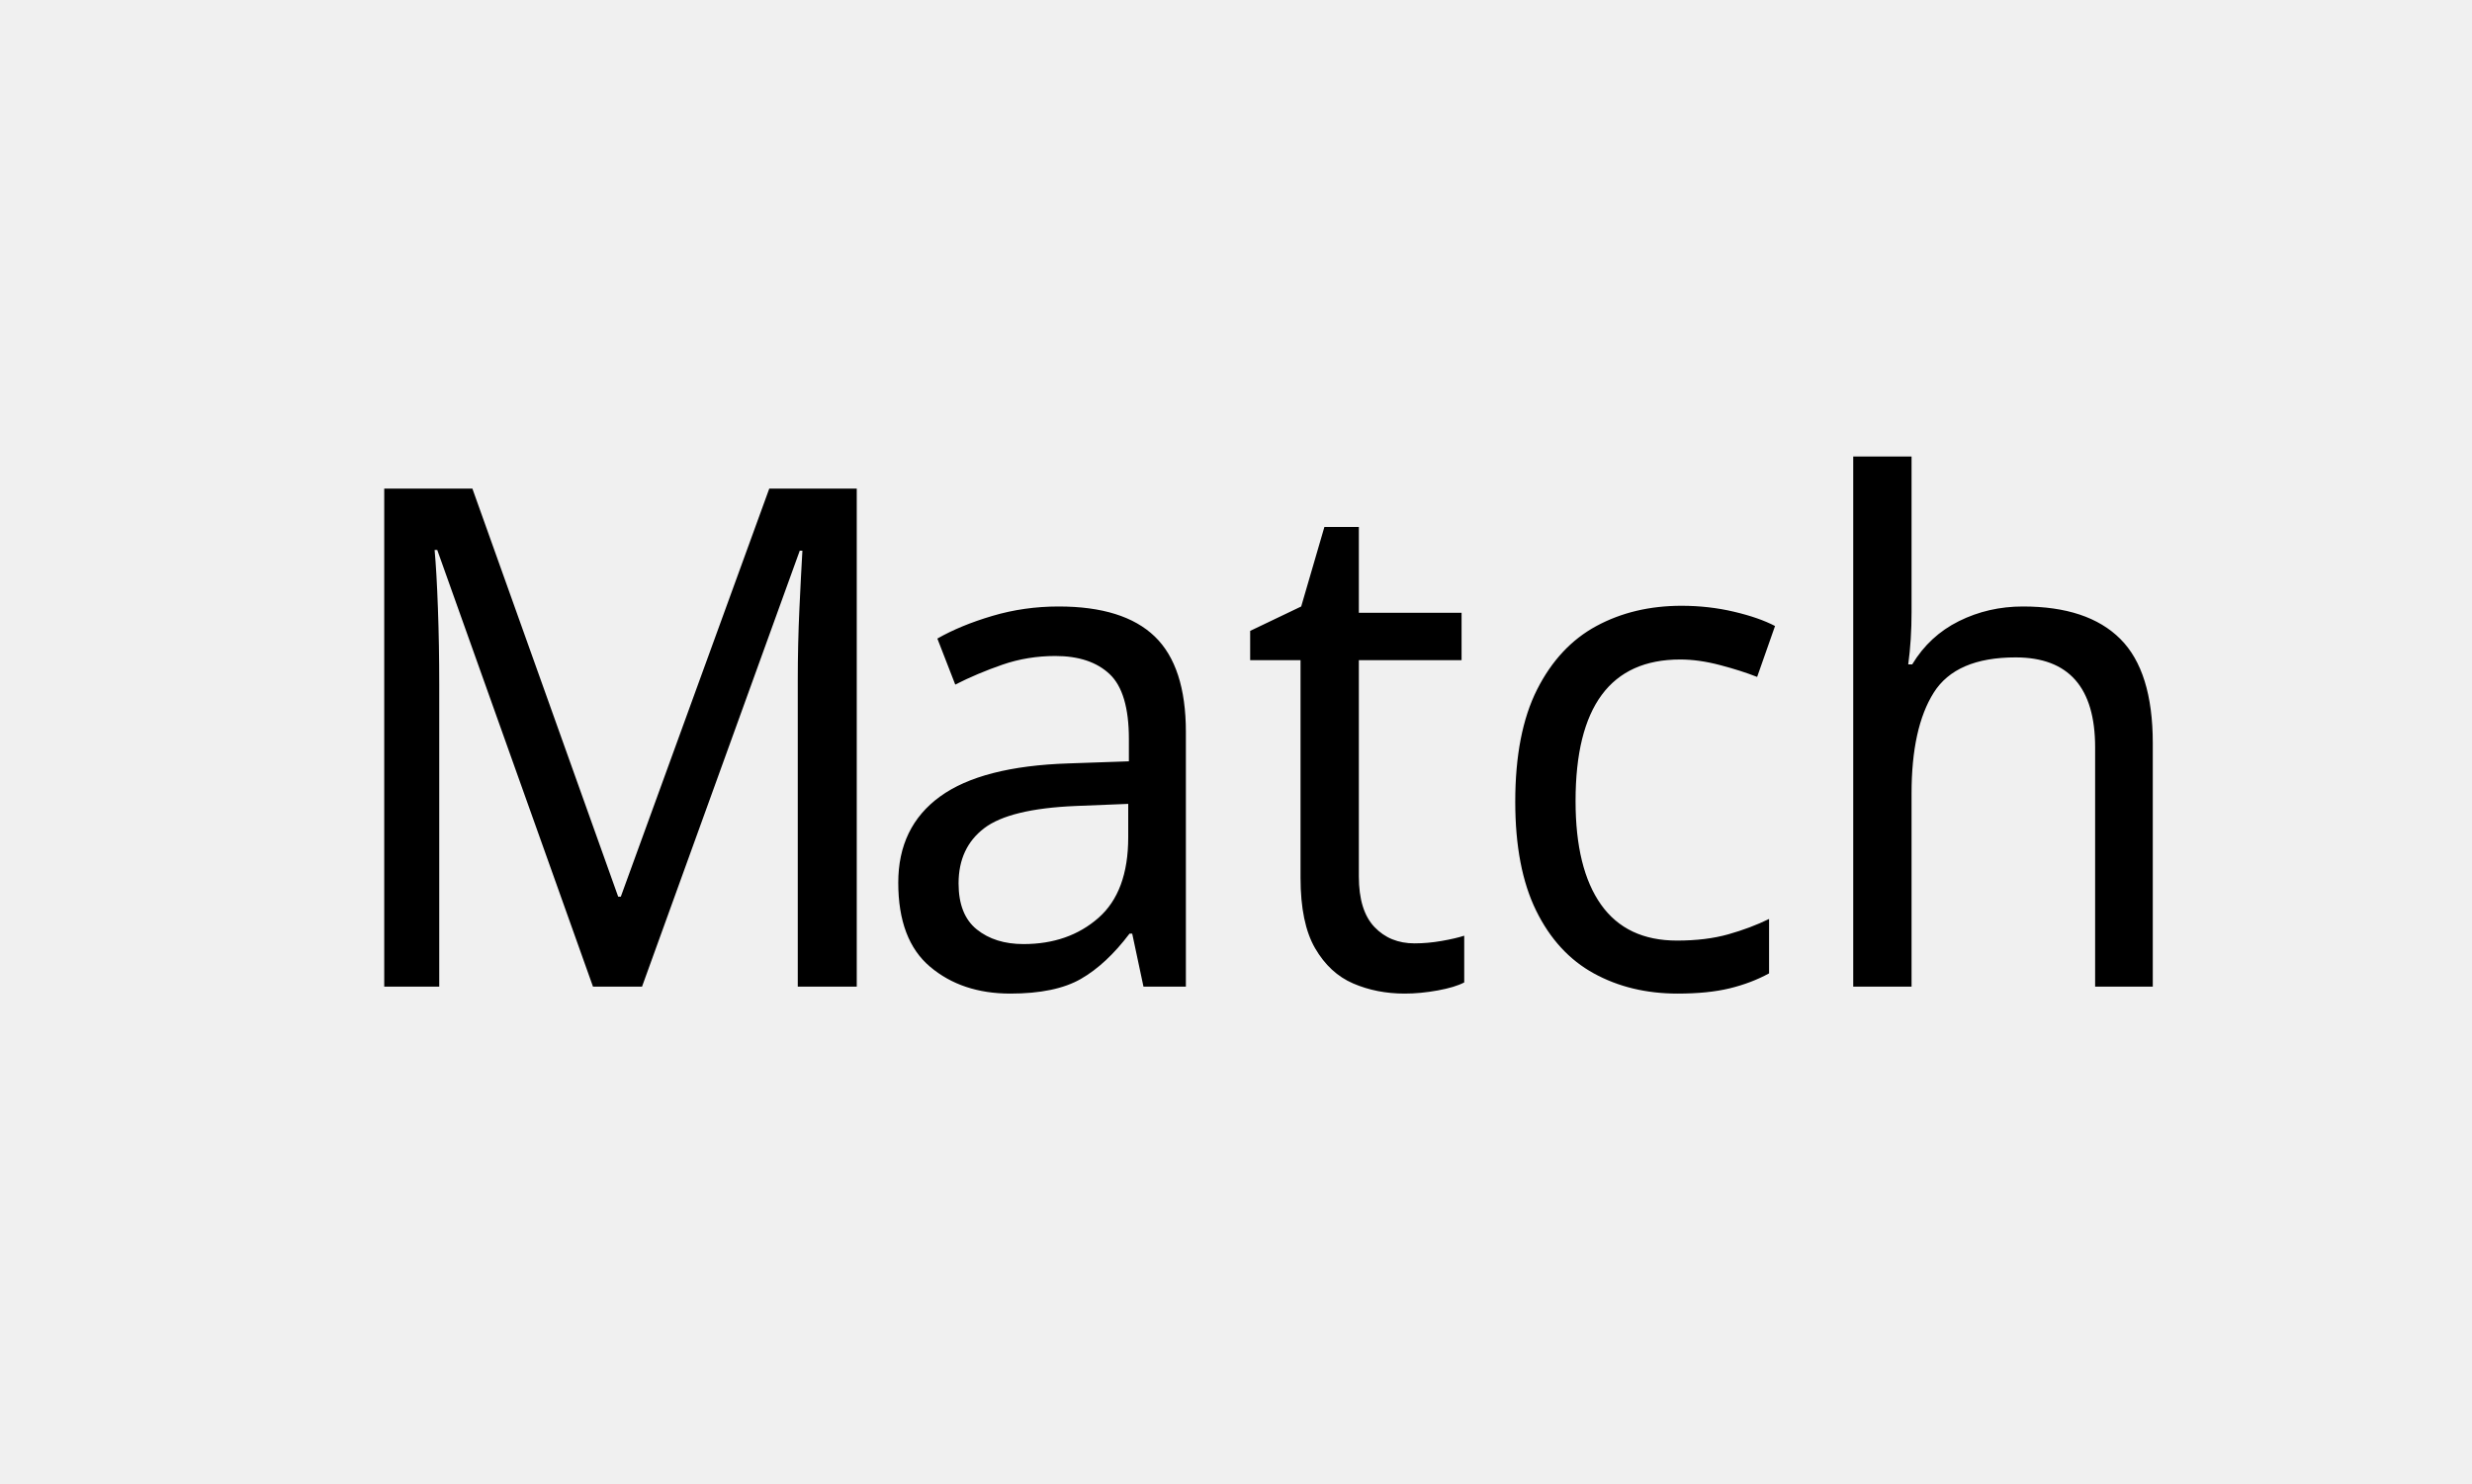
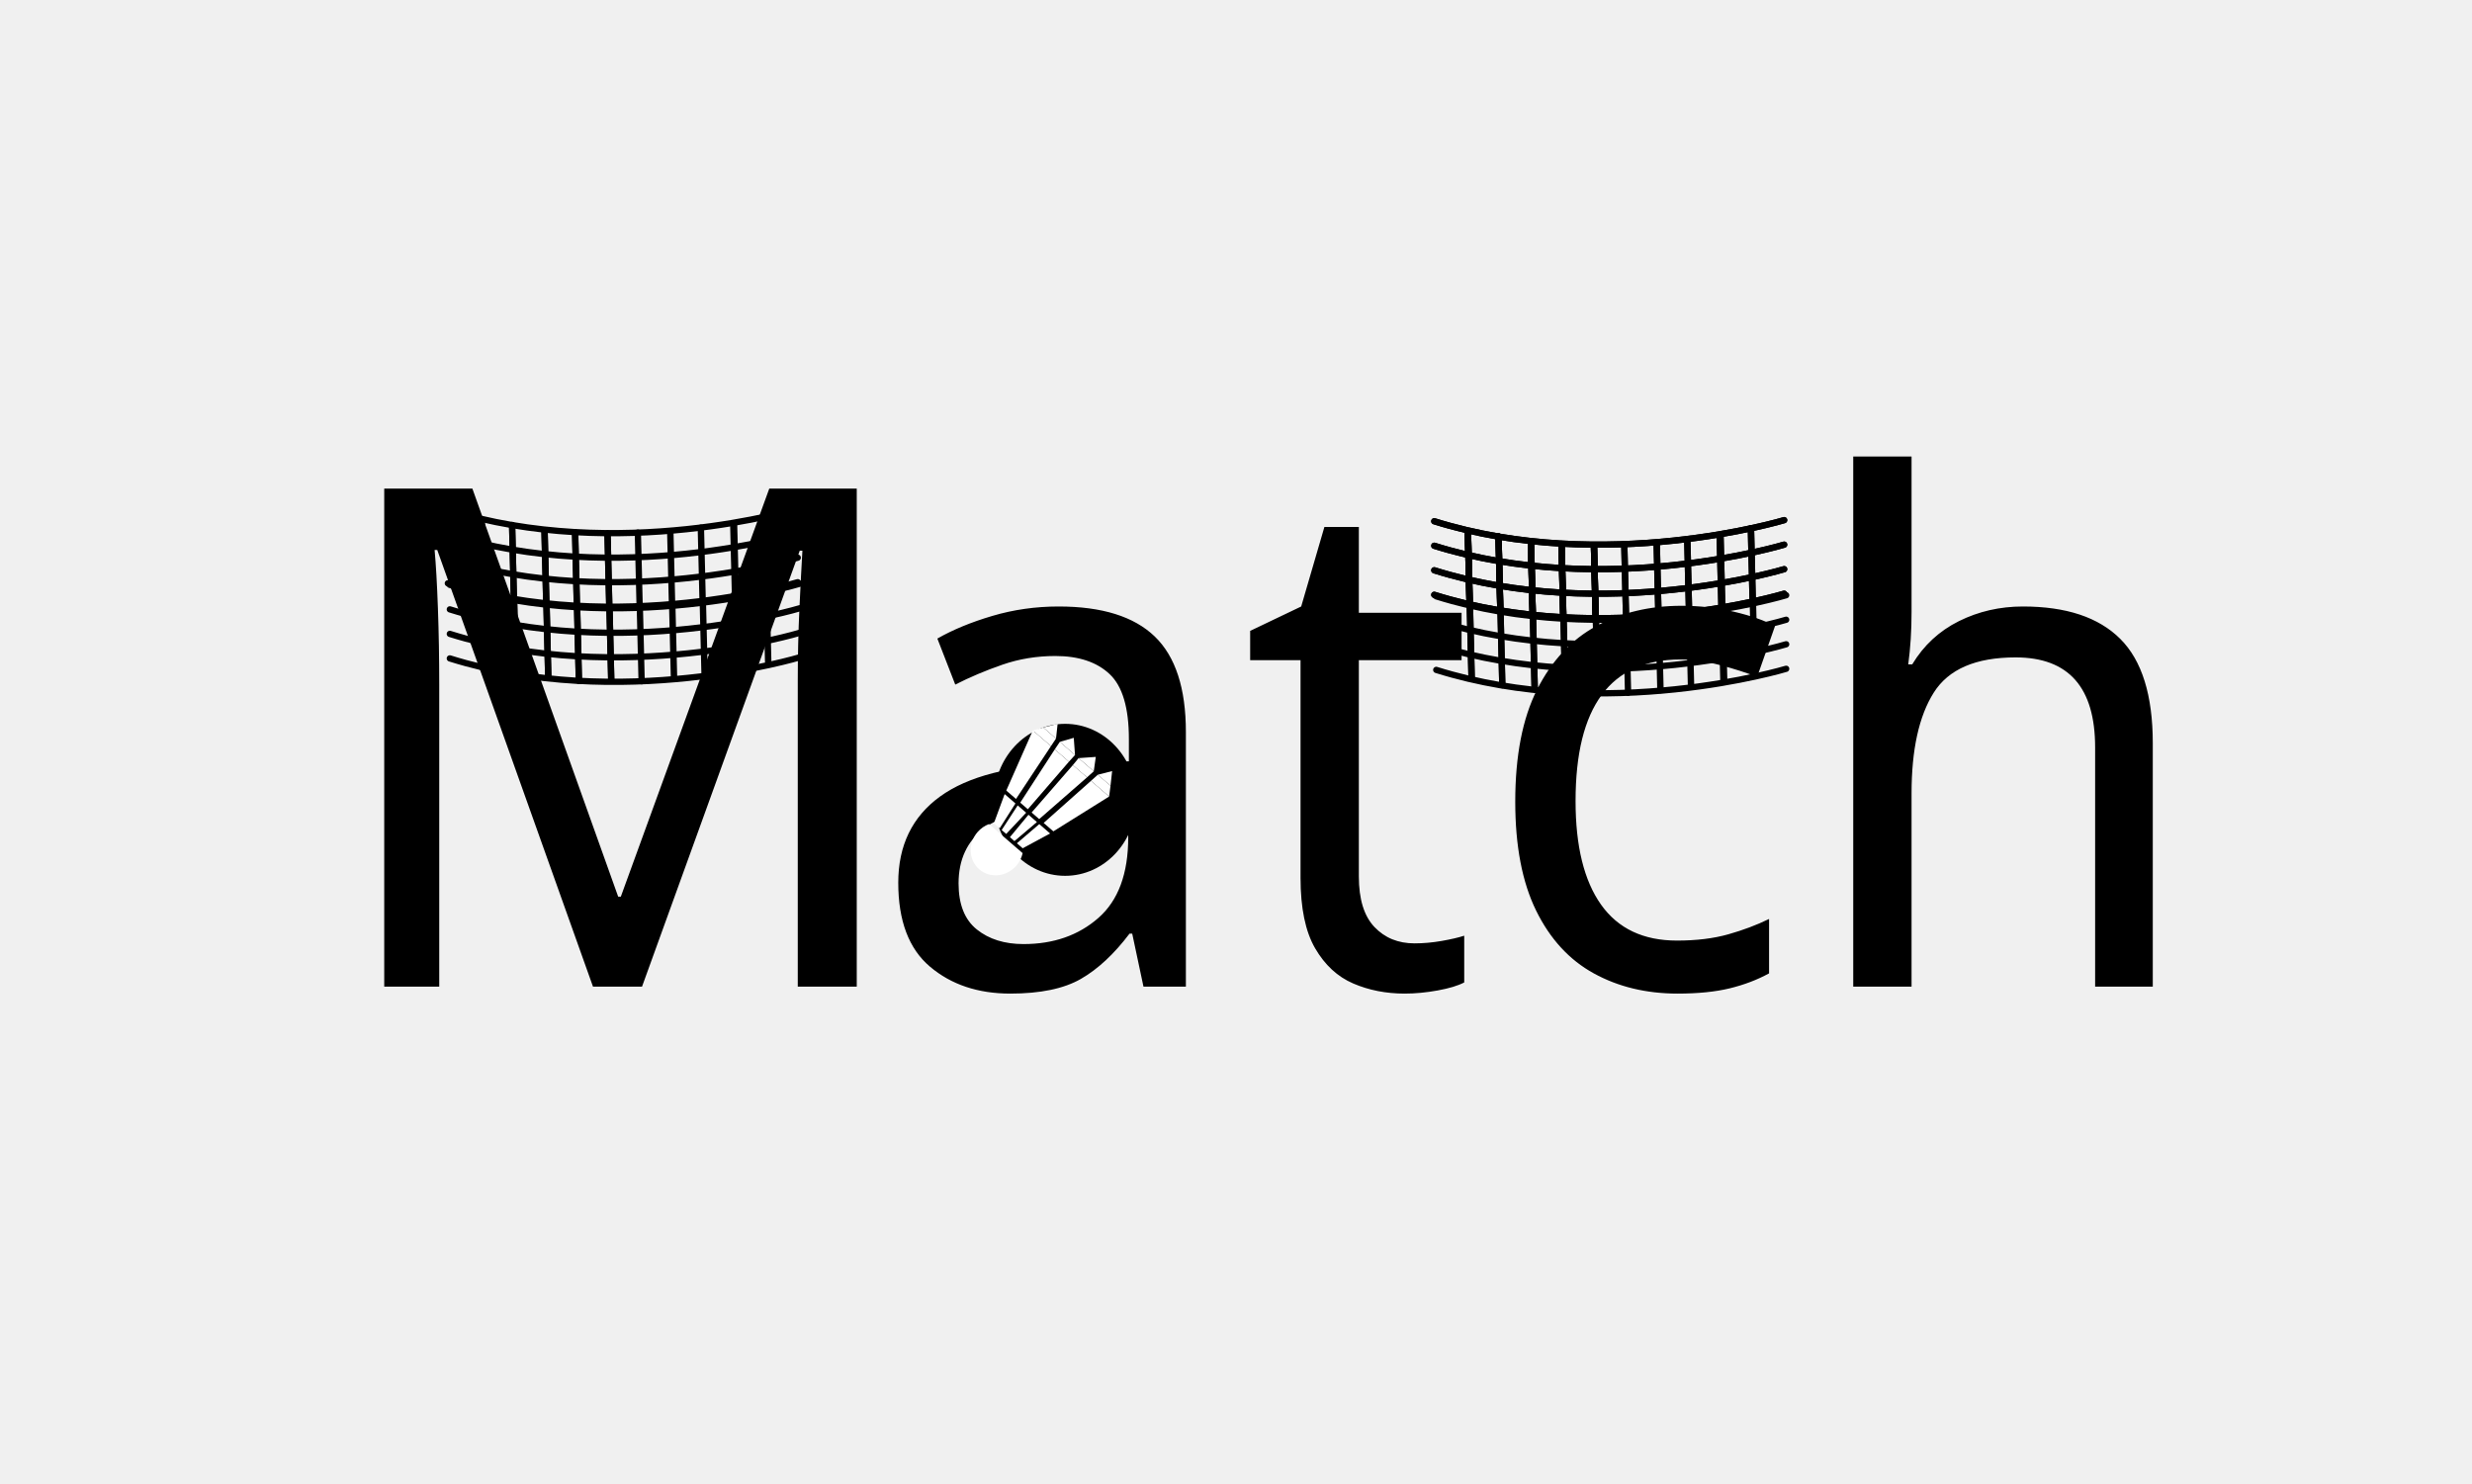
- <svg xmlns="http://www.w3.org/2000/svg" width="100%" height="100%" viewBox="0 0 2953 1772" version="1.1" xml:space="preserve" style="fill-rule:evenodd;clip-rule:evenodd;stroke-linejoin:round;stroke-miterlimit:2;">
+ <svg xmlns="http://www.w3.org/2000/svg" width="100%" height="100%" viewBox="0 0 2953 1772" version="1.1" xml:space="preserve" style="fill-rule:evenodd;clip-rule:evenodd;stroke-linecap:round;stroke-linejoin:round;stroke-miterlimit:1.5;">
  <g transform="matrix(1,0,0,1,-809.701,-698.9727)">
    <g transform="matrix(0.95,0,0,1,59.59562,0)">
      <g transform="matrix(833.3333,0,0,833.3333,3495.421,1877.716)">
            </g>
      <text x="1191.912px" y="1877.716px" style="font-family:'karen-Regular', 'karen';font-size:833.333px;">M<tspan x="1880.772px 2349.939px 2623.754px 2991.254px " y="1877.716px 1877.716px 1877.716px 1877.716px ">atch</tspan>
      </text>
    </g>
  </g>
+   <g transform="matrix(1.128297,0,0,1.128297,457.2185,218.5141)">
+     <g transform="matrix(0.999967,-0.001362,-0.001362,0.943868,0.54193,22.33769)">
+       <path d="M1148.92,370.075L1150.809,447.968" style="fill:none;stroke:black;stroke-width:6.85px;" />
+     </g>
+     <g transform="matrix(1,-0.000007,-0.000007,0.999699,32.41598,4.494678)">
+       <path d="M1148.92,370.075L1150.809,447.968" style="fill:none;stroke:black;stroke-width:6.65px;" />
+     </g>
+     <g transform="matrix(0.999974,-0.001058,-0.001058,0.956397,67.21817,29.47627)">
+       <path d="M1148.92,370.075L1150.809,447.968" style="fill:none;stroke:black;stroke-width:6.8px;" />
+     </g>
+     <g transform="matrix(1,-0.000007,-0.000007,0.999699,99.13131,12.24446)">
+       <path d="M1148.92,370.075L1150.809,447.968" style="fill:none;stroke:black;stroke-width:6.65px;" />
+     </g>
+     <g transform="matrix(0.999989,-0.000435,-0.000435,0.982058,133.6039,20.6394)">
+       <path d="M1148.92,370.075L1150.809,447.968" style="fill:none;stroke:black;stroke-width:6.71px;" />
+     </g>
+     <g transform="matrix(0.999967,-0.001362,-0.001362,0.943868,0.54193,22.33769)">
+       <path d="M1148.92,370.075L1150.809,447.968" style="fill:none;stroke:black;stroke-width:6.85px;" />
+     </g>
+     <g transform="matrix(1,-0.000007,-0.000007,0.999699,32.41598,4.494678)">
+       <path d="M1148.92,370.075L1150.809,447.968" style="fill:none;stroke:black;stroke-width:6.65px;" />
+     </g>
+     <g transform="matrix(0.999974,-0.001058,-0.001058,0.956397,67.21817,29.47627)">
+       <path d="M1148.92,370.075L1150.809,447.968" style="fill:none;stroke:black;stroke-width:6.8px;" />
+     </g>
+     <g transform="matrix(0.999973,-0.001094,-0.001094,0.954914,99.56369,30.0667)">
+       <path d="M1148.92,370.075L1150.809,447.968" style="fill:none;stroke:black;stroke-width:6.81px;" />
+     </g>
+     <g transform="matrix(0.999989,-0.000435,-0.000435,0.982058,133.6039,20.6394)">
+       <path d="M1148.92,370.075L1150.809,447.968" style="fill:none;stroke:black;stroke-width:6.71px;" />
+     </g>
+     <g transform="matrix(1,-0.000007,-0.000007,0.999699,165.5515,12.52829)">
+       <path d="M1148.92,370.075L1150.809,447.968" style="fill:none;stroke:black;stroke-width:6.65px;" />
+     </g>
+     <g transform="matrix(0.999974,-0.001058,-0.001058,0.956397,200.3536,30.50988)">
+       <path d="M1148.92,370.075L1150.809,447.968" style="fill:none;stroke:black;stroke-width:6.8px;" />
+     </g>
+     <g transform="matrix(0.999979,-0.000857,-0.000857,0.964684,232.6048,21.21221)">
+       <path d="M1148.92,370.075L1150.809,447.968" style="fill:none;stroke:black;stroke-width:6.77px;" />
+     </g>
+     <g transform="matrix(0.999989,-0.000435,-0.000435,0.982058,266.7394,9.673011)">
+       <path d="M1148.92,370.075L1150.809,447.968" style="fill:none;stroke:black;stroke-width:6.71px;" />
+     </g>
+     <g transform="matrix(0.999967,-0.001365,-0.001365,0.943752,267.8685,24.91685)">
+       <path d="M1148.92,370.075L1150.809,447.968" style="fill:none;stroke:black;stroke-width:6.85px;" />
+     </g>
+     <g transform="matrix(0.999971,-0.001208,-0.001208,0.950192,300.1136,15.36875)">
+       <path d="M1148.92,370.075L1150.809,447.968" style="fill:none;stroke:black;stroke-width:6.82px;" />
+     </g>
+     <g transform="matrix(0.509825,0,0,0.509825,747.0625,159.3433)">
+       <path d="M718.34,390.183C1071.285,500.911 1444.991,387.877 1444.991,387.877" style="fill:none;stroke:black;stroke-width:13.04px;" />
+     </g>
+     <g transform="matrix(0.509825,0,0,0.509825,747.0625,185.3077)">
+       <path d="M718.34,390.183C1071.285,500.911 1444.991,387.877 1444.991,387.877" style="fill:none;stroke:black;stroke-width:13.04px;" />
+     </g>
+     <g transform="matrix(0.509825,0,0,0.509825,747.0625,211.2722)">
+       <path d="M718.34,390.183C1071.285,500.911 1444.991,387.877 1444.991,387.877" style="fill:none;stroke:black;stroke-width:13.04px;" />
+     </g>
+     <g transform="matrix(0.509825,0,0,0.509825,747.0625,237.2366)">
+       <path d="M718.34,390.183C1071.285,500.911 1444.991,387.877 1444.991,387.877" style="fill:none;stroke:black;stroke-width:13.04px;" />
+     </g>
+   </g>
+   <g transform="matrix(1.128297,0,0,1.128297,457.2185,218.5141)">
+     <g transform="matrix(0.999967,-0.001362,-0.001362,0.943868,0.54193,22.33769)">
+       <path d="M1148.92,370.075L1150.809,447.968" style="fill:none;stroke:black;stroke-width:6.85px;" />
+     </g>
+     <g transform="matrix(1,-0.000007,-0.000007,0.999699,32.41598,4.494678)">
+       <path d="M1148.92,370.075L1150.809,447.968" style="fill:none;stroke:black;stroke-width:6.65px;" />
+     </g>
+     <g transform="matrix(0.999974,-0.001058,-0.001058,0.956397,67.21817,29.47627)">
+       <path d="M1148.92,370.075L1150.809,447.968" style="fill:none;stroke:black;stroke-width:6.8px;" />
+     </g>
+     <g transform="matrix(1,-0.000007,-0.000007,0.999699,99.13131,12.24446)">
+       <path d="M1148.92,370.075L1150.809,447.968" style="fill:none;stroke:black;stroke-width:6.65px;" />
+     </g>
+     <g transform="matrix(0.999989,-0.000435,-0.000435,0.982058,133.6039,20.6394)">
+       <path d="M1148.92,370.075L1150.809,447.968" style="fill:none;stroke:black;stroke-width:6.71px;" />
+     </g>
+     <g transform="matrix(0.999967,-0.001362,-0.001362,0.943868,0.54193,22.33769)">
+       <path d="M1148.92,370.075L1150.809,447.968" style="fill:none;stroke:black;stroke-width:6.85px;" />
+     </g>
+     <g transform="matrix(1,-0.000007,-0.000007,0.999699,32.41598,4.494678)">
+       <path d="M1148.92,370.075L1150.809,447.968" style="fill:none;stroke:black;stroke-width:6.65px;" />
+     </g>
+     <g transform="matrix(0.999974,-0.001058,-0.001058,0.956397,67.21817,29.47627)">
+       <path d="M1148.92,370.075L1150.809,447.968" style="fill:none;stroke:black;stroke-width:6.8px;" />
+     </g>
+     <g transform="matrix(0.999973,-0.001094,-0.001094,0.954914,99.56369,30.0667)">
+       <path d="M1148.92,370.075L1150.809,447.968" style="fill:none;stroke:black;stroke-width:6.81px;" />
+     </g>
+     <g transform="matrix(0.999989,-0.000435,-0.000435,0.982058,133.6039,20.6394)">
+       <path d="M1148.92,370.075L1150.809,447.968" style="fill:none;stroke:black;stroke-width:6.71px;" />
+     </g>
+     <g transform="matrix(1,-0.000007,-0.000007,0.999699,165.5515,12.52829)">
+       <path d="M1148.92,370.075L1150.809,447.968" style="fill:none;stroke:black;stroke-width:6.65px;" />
+     </g>
+     <g transform="matrix(0.999974,-0.001058,-0.001058,0.956397,200.3536,30.50988)">
+       <path d="M1148.92,370.075L1150.809,447.968" style="fill:none;stroke:black;stroke-width:6.8px;" />
+     </g>
+     <g transform="matrix(0.999979,-0.000857,-0.000857,0.964684,232.6048,21.21221)">
+       <path d="M1148.92,370.075L1150.809,447.968" style="fill:none;stroke:black;stroke-width:6.77px;" />
+     </g>
+     <g transform="matrix(0.999989,-0.000435,-0.000435,0.982058,266.7394,9.673011)">
+       <path d="M1148.92,370.075L1150.809,447.968" style="fill:none;stroke:black;stroke-width:6.71px;" />
+     </g>
+     <g transform="matrix(0.999967,-0.001365,-0.001365,0.943752,267.8685,24.91685)">
+       <path d="M1148.92,370.075L1150.809,447.968" style="fill:none;stroke:black;stroke-width:6.85px;" />
+     </g>
+     <g transform="matrix(0.999971,-0.001208,-0.001208,0.950192,300.1136,15.36875)">
+       <path d="M1148.92,370.075L1150.809,447.968" style="fill:none;stroke:black;stroke-width:6.82px;" />
+     </g>
+     <g transform="matrix(0.509825,0,0,0.509825,747.0625,159.3433)">
+       <path d="M718.34,390.183C1071.285,500.911 1444.991,387.877 1444.991,387.877" style="fill:none;stroke:black;stroke-width:13.04px;" />
+     </g>
+     <g transform="matrix(0.509825,0,0,0.509825,747.0625,185.3077)">
+       <path d="M718.34,390.183C1071.285,500.911 1444.991,387.877 1444.991,387.877" style="fill:none;stroke:black;stroke-width:13.04px;" />
+     </g>
+     <g transform="matrix(0.509825,0,0,0.509825,747.0625,211.2722)">
+       <path d="M718.34,390.183C1071.285,500.911 1444.991,387.877 1444.991,387.877" style="fill:none;stroke:black;stroke-width:13.04px;" />
+     </g>
+     <g transform="matrix(0.509825,0,0,0.509825,747.0625,237.2366)">
+       <path d="M718.34,390.183C1071.285,500.911 1444.991,387.877 1444.991,387.877" style="fill:none;stroke:black;stroke-width:13.04px;" />
+     </g>
+   </g>
+   <g transform="matrix(1.128297,0,0,1.128297,459.6022,308.2346)">
+     <g transform="matrix(0.999967,-0.001362,-0.001362,0.943868,0.54193,22.33769)">
+       <path d="M1148.92,370.075L1150.809,447.968" style="fill:none;stroke:black;stroke-width:6.85px;" />
+     </g>
+     <g transform="matrix(1,-0.000007,-0.000007,0.999699,32.41598,4.494678)">
+       <path d="M1148.92,370.075L1150.809,447.968" style="fill:none;stroke:black;stroke-width:6.65px;" />
+     </g>
+     <g transform="matrix(0.999974,-0.001058,-0.001058,0.956397,67.21817,29.47627)">
+       <path d="M1148.92,370.075L1150.809,447.968" style="fill:none;stroke:black;stroke-width:6.8px;" />
+     </g>
+     <g transform="matrix(1,-0.000007,-0.000007,0.999699,99.13131,12.24446)">
+       <path d="M1148.92,370.075L1150.809,447.968" style="fill:none;stroke:black;stroke-width:6.65px;" />
+     </g>
+     <g transform="matrix(0.999989,-0.000435,-0.000435,0.982058,133.6039,20.6394)">
+       <path d="M1148.92,370.075L1150.809,447.968" style="fill:none;stroke:black;stroke-width:6.71px;" />
+     </g>
+     <g transform="matrix(0.999967,-0.001362,-0.001362,0.943868,0.54193,22.33769)">
+       <path d="M1148.92,370.075L1150.809,447.968" style="fill:none;stroke:black;stroke-width:6.85px;" />
+     </g>
+     <g transform="matrix(1,-0.000007,-0.000007,0.999699,32.41598,4.494678)">
+       <path d="M1148.92,370.075L1150.809,447.968" style="fill:none;stroke:black;stroke-width:6.65px;" />
+     </g>
+     <g transform="matrix(0.999974,-0.001058,-0.001058,0.956397,67.21817,29.47627)">
+       <path d="M1148.92,370.075L1150.809,447.968" style="fill:none;stroke:black;stroke-width:6.8px;" />
+     </g>
+     <g transform="matrix(0.999973,-0.001094,-0.001094,0.954914,99.56369,30.0667)">
+       <path d="M1148.92,370.075L1150.809,447.968" style="fill:none;stroke:black;stroke-width:6.81px;" />
+     </g>
+     <g transform="matrix(0.999989,-0.000435,-0.000435,0.982058,133.6039,20.6394)">
+       <path d="M1148.92,370.075L1150.809,447.968" style="fill:none;stroke:black;stroke-width:6.71px;" />
+     </g>
+     <g transform="matrix(1,-0.000007,-0.000007,0.999699,165.5515,12.52829)">
+       <path d="M1148.92,370.075L1150.809,447.968" style="fill:none;stroke:black;stroke-width:6.65px;" />
+     </g>
+     <g transform="matrix(0.999974,-0.001058,-0.001058,0.956397,200.3536,30.50988)">
+       <path d="M1148.92,370.075L1150.809,447.968" style="fill:none;stroke:black;stroke-width:6.8px;" />
+     </g>
+     <g transform="matrix(0.999979,-0.000857,-0.000857,0.964684,232.6048,21.21221)">
+       <path d="M1148.92,370.075L1150.809,447.968" style="fill:none;stroke:black;stroke-width:6.77px;" />
+     </g>
+     <g transform="matrix(0.999989,-0.000435,-0.000435,0.982058,266.7394,9.673011)">
+       <path d="M1148.92,370.075L1150.809,447.968" style="fill:none;stroke:black;stroke-width:6.71px;" />
+     </g>
+     <g transform="matrix(0.999967,-0.001365,-0.001365,0.943752,267.8685,24.91685)">
+       <path d="M1148.92,370.075L1150.809,447.968" style="fill:none;stroke:black;stroke-width:6.85px;" />
+     </g>
+     <g transform="matrix(0.999971,-0.001208,-0.001208,0.950192,300.1136,15.36875)">
+       <path d="M1148.92,370.075L1150.809,447.968" style="fill:none;stroke:black;stroke-width:6.82px;" />
+     </g>
+     <g transform="matrix(0.509825,0,0,0.509825,747.0625,159.3433)">
+       <path d="M718.34,390.183C1071.285,500.911 1444.991,387.877 1444.991,387.877" style="fill:none;stroke:black;stroke-width:13.04px;" />
+     </g>
+     <g transform="matrix(0.509825,0,0,0.509825,747.0625,185.3077)">
+       <path d="M718.34,390.183C1071.285,500.911 1444.991,387.877 1444.991,387.877" style="fill:none;stroke:black;stroke-width:13.04px;" />
+     </g>
+     <g transform="matrix(0.509825,0,0,0.509825,747.0625,211.2722)">
+       <path d="M718.34,390.183C1071.285,500.911 1444.991,387.877 1444.991,387.877" style="fill:none;stroke:black;stroke-width:13.04px;" />
+     </g>
+     <g transform="matrix(0.509825,0,0,0.509825,747.0625,237.2366)">
+       <path d="M718.34,390.183C1071.285,500.911 1444.991,387.877 1444.991,387.877" style="fill:none;stroke:black;stroke-width:13.04px;" />
+     </g>
+   </g>
+   <g transform="matrix(1.128297,0,0,1.128297,-721.1458,204.7831)">
+     <g transform="matrix(0.999967,-0.001362,-0.001362,0.943868,0.54193,22.33769)">
+       <path d="M1148.92,370.075L1150.809,447.968" style="fill:none;stroke:black;stroke-width:6.85px;" />
+     </g>
+     <g transform="matrix(1,-0.000007,-0.000007,0.999699,32.41598,4.494678)">
+       <path d="M1148.92,370.075L1150.809,447.968" style="fill:none;stroke:black;stroke-width:6.65px;" />
+     </g>
+     <g transform="matrix(0.999974,-0.001058,-0.001058,0.956397,67.21817,29.47627)">
+       <path d="M1148.92,370.075L1150.809,447.968" style="fill:none;stroke:black;stroke-width:6.8px;" />
+     </g>
+     <g transform="matrix(1,-0.000007,-0.000007,0.999699,99.13131,12.24446)">
+       <path d="M1148.92,370.075L1150.809,447.968" style="fill:none;stroke:black;stroke-width:6.65px;" />
+     </g>
+     <g transform="matrix(0.999989,-0.000435,-0.000435,0.982058,133.6039,20.6394)">
+       <path d="M1148.92,370.075L1150.809,447.968" style="fill:none;stroke:black;stroke-width:6.71px;" />
+     </g>
+     <g transform="matrix(0.999967,-0.001362,-0.001362,0.943868,0.54193,22.33769)">
+       <path d="M1148.92,370.075L1150.809,447.968" style="fill:none;stroke:black;stroke-width:6.85px;" />
+     </g>
+     <g transform="matrix(1,-0.000007,-0.000007,0.999699,32.41598,4.494678)">
+       <path d="M1148.92,370.075L1150.809,447.968" style="fill:none;stroke:black;stroke-width:6.65px;" />
+     </g>
+     <g transform="matrix(0.999974,-0.001058,-0.001058,0.956397,67.21817,29.47627)">
+       <path d="M1148.92,370.075L1150.809,447.968" style="fill:none;stroke:black;stroke-width:6.8px;" />
+     </g>
+     <g transform="matrix(0.999973,-0.001094,-0.001094,0.954914,99.56369,30.0667)">
+       <path d="M1148.92,370.075L1150.809,447.968" style="fill:none;stroke:black;stroke-width:6.81px;" />
+     </g>
+     <g transform="matrix(0.999989,-0.000435,-0.000435,0.982058,133.6039,20.6394)">
+       <path d="M1148.92,370.075L1150.809,447.968" style="fill:none;stroke:black;stroke-width:6.71px;" />
+     </g>
+     <g transform="matrix(1,-0.000007,-0.000007,0.999699,165.5515,12.52829)">
+       <path d="M1148.92,370.075L1150.809,447.968" style="fill:none;stroke:black;stroke-width:6.65px;" />
+     </g>
+     <g transform="matrix(0.999974,-0.001058,-0.001058,0.956397,200.3536,30.50988)">
+       <path d="M1148.92,370.075L1150.809,447.968" style="fill:none;stroke:black;stroke-width:6.8px;" />
+     </g>
+     <g transform="matrix(0.999979,-0.000857,-0.000857,0.964684,232.6048,21.21221)">
+       <path d="M1148.92,370.075L1150.809,447.968" style="fill:none;stroke:black;stroke-width:6.77px;" />
+     </g>
+     <g transform="matrix(0.999989,-0.000435,-0.000435,0.982058,266.7394,9.673011)">
+       <path d="M1148.92,370.075L1150.809,447.968" style="fill:none;stroke:black;stroke-width:6.71px;" />
+     </g>
+     <g transform="matrix(0.999967,-0.001365,-0.001365,0.943752,267.8685,24.91685)">
+       <path d="M1148.92,370.075L1150.809,447.968" style="fill:none;stroke:black;stroke-width:6.85px;" />
+     </g>
+     <g transform="matrix(0.999971,-0.001208,-0.001208,0.950192,300.1136,15.36875)">
+       <path d="M1148.92,370.075L1150.809,447.968" style="fill:none;stroke:black;stroke-width:6.82px;" />
+     </g>
+     <g transform="matrix(0.509825,0,0,0.509825,747.0625,159.3433)">
+       <path d="M718.34,390.183C1071.285,500.911 1444.991,387.877 1444.991,387.877" style="fill:none;stroke:black;stroke-width:13.04px;" />
+     </g>
+     <g transform="matrix(0.509825,0,0,0.509825,747.0625,185.3077)">
+       <path d="M718.34,390.183C1071.285,500.911 1444.991,387.877 1444.991,387.877" style="fill:none;stroke:black;stroke-width:13.04px;" />
+     </g>
+     <g transform="matrix(0.509825,0,0,0.509825,747.0625,211.2722)">
+       <path d="M718.34,390.183C1071.285,500.911 1444.991,387.877 1444.991,387.877" style="fill:none;stroke:black;stroke-width:13.04px;" />
+     </g>
+     <g transform="matrix(0.509825,0,0,0.509825,747.0625,237.2366)">
+       <path d="M718.34,390.183C1071.285,500.911 1444.991,387.877 1444.991,387.877" style="fill:none;stroke:black;stroke-width:13.04px;" />
+     </g>
+   </g>
+   <g transform="matrix(1.128297,0,0,1.128297,-718.7622,294.5035)">
+     <g transform="matrix(0.999967,-0.001362,-0.001362,0.943868,0.54193,22.33769)">
+       <path d="M1148.92,370.075L1150.809,447.968" style="fill:none;stroke:black;stroke-width:6.85px;" />
+     </g>
+     <g transform="matrix(1,-0.000007,-0.000007,0.999699,32.41598,4.494678)">
+       <path d="M1148.92,370.075L1150.809,447.968" style="fill:none;stroke:black;stroke-width:6.65px;" />
+     </g>
+     <g transform="matrix(0.999974,-0.001058,-0.001058,0.956397,67.21817,29.47627)">
+       <path d="M1148.92,370.075L1150.809,447.968" style="fill:none;stroke:black;stroke-width:6.8px;" />
+     </g>
+     <g transform="matrix(1,-0.000007,-0.000007,0.999699,99.13131,12.24446)">
+       <path d="M1148.92,370.075L1150.809,447.968" style="fill:none;stroke:black;stroke-width:6.65px;" />
+     </g>
+     <g transform="matrix(0.999989,-0.000435,-0.000435,0.982058,133.6039,20.6394)">
+       <path d="M1148.92,370.075L1150.809,447.968" style="fill:none;stroke:black;stroke-width:6.71px;" />
+     </g>
+     <g transform="matrix(0.999967,-0.001362,-0.001362,0.943868,0.54193,22.33769)">
+       <path d="M1148.92,370.075L1150.809,447.968" style="fill:none;stroke:black;stroke-width:6.85px;" />
+     </g>
+     <g transform="matrix(1,-0.000007,-0.000007,0.999699,32.41598,4.494678)">
+       <path d="M1148.92,370.075L1150.809,447.968" style="fill:none;stroke:black;stroke-width:6.65px;" />
+     </g>
+     <g transform="matrix(0.999974,-0.001058,-0.001058,0.956397,67.21817,29.47627)">
+       <path d="M1148.92,370.075L1150.809,447.968" style="fill:none;stroke:black;stroke-width:6.8px;" />
+     </g>
+     <g transform="matrix(0.999973,-0.001094,-0.001094,0.954914,99.56369,30.0667)">
+       <path d="M1148.92,370.075L1150.809,447.968" style="fill:none;stroke:black;stroke-width:6.81px;" />
+     </g>
+     <g transform="matrix(0.999989,-0.000435,-0.000435,0.982058,133.6039,20.6394)">
+       <path d="M1148.92,370.075L1150.809,447.968" style="fill:none;stroke:black;stroke-width:6.71px;" />
+     </g>
+     <g transform="matrix(1,-0.000007,-0.000007,0.999699,165.5515,12.52829)">
+       <path d="M1148.92,370.075L1150.809,447.968" style="fill:none;stroke:black;stroke-width:6.65px;" />
+     </g>
+     <g transform="matrix(0.999974,-0.001058,-0.001058,0.956397,200.3536,30.50988)">
+       <path d="M1148.92,370.075L1150.809,447.968" style="fill:none;stroke:black;stroke-width:6.8px;" />
+     </g>
+     <g transform="matrix(0.999979,-0.000857,-0.000857,0.964684,232.6048,21.21221)">
+       <path d="M1148.92,370.075L1150.809,447.968" style="fill:none;stroke:black;stroke-width:6.77px;" />
+     </g>
+     <g transform="matrix(0.999989,-0.000435,-0.000435,0.982058,266.7394,9.673011)">
+       <path d="M1148.92,370.075L1150.809,447.968" style="fill:none;stroke:black;stroke-width:6.71px;" />
+     </g>
+     <g transform="matrix(0.999967,-0.001365,-0.001365,0.943752,267.8685,24.91685)">
+       <path d="M1148.92,370.075L1150.809,447.968" style="fill:none;stroke:black;stroke-width:6.85px;" />
+     </g>
+     <g transform="matrix(0.999971,-0.001208,-0.001208,0.950192,300.1136,15.36875)">
+       <path d="M1148.92,370.075L1150.809,447.968" style="fill:none;stroke:black;stroke-width:6.82px;" />
+     </g>
+     <g transform="matrix(0.509825,0,0,0.509825,747.0625,159.3433)">
+       <path d="M718.34,390.183C1071.285,500.911 1444.991,387.877 1444.991,387.877" style="fill:none;stroke:black;stroke-width:13.04px;" />
+     </g>
+     <g transform="matrix(0.509825,0,0,0.509825,747.0625,185.3077)">
+       <path d="M718.34,390.183C1071.285,500.911 1444.991,387.877 1444.991,387.877" style="fill:none;stroke:black;stroke-width:13.04px;" />
+     </g>
+     <g transform="matrix(0.509825,0,0,0.509825,747.0625,211.2722)">
+       <path d="M718.34,390.183C1071.285,500.911 1444.991,387.877 1444.991,387.877" style="fill:none;stroke:black;stroke-width:13.04px;" />
+     </g>
+     <g transform="matrix(0.509825,0,0,0.509825,747.0625,237.2366)">
+       <path d="M718.34,390.183C1071.285,500.911 1444.991,387.877 1444.991,387.877" style="fill:none;stroke:black;stroke-width:13.04px;" />
+     </g>
+   </g>
+   <g transform="matrix(1,0,0,1,-17.80506,-5.905485)">
+     <ellipse cx="1290.201" cy="961.488" rx="84.958" ry="90.797" />
+   </g>
+   <g transform="matrix(0.139438,0.12088,-0.12088,0.139438,1123.409,676.122)">
+     <g transform="matrix(-1,0.000436,-0.000552,-1.266667,3721.575,2612.979)">
+       <path d="M2388.396,1229.546L2100.716,1229.546C2086.138,1208.505 2078.463,1184.637 2078.463,1160.341C2078.463,1083.95 2152.887,1021.93 2244.556,1021.93C2336.225,1021.93 2410.648,1083.95 2410.648,1160.341C2410.648,1184.637 2402.974,1208.505 2388.396,1229.546Z" style="fill:white;" />
+     </g>
+     <g transform="matrix(-0.854868,-0.000271,0.015395,-0.643236,2874.13,1507.731)">
+       <path d="M1642.47,1031.377L1557.922,1031.377L1586.78,738.408L1632.135,738.408L1642.47,1031.377Z" style="fill:white;" />
+     </g>
+     <g transform="matrix(0.854868,-0.000271,-0.004365,-0.643239,66.2873,1507.735)">
+       <path d="M1642.47,1031.377L1557.922,1031.377L1586.78,738.408L1632.135,738.408L1642.47,1031.377Z" style="fill:white;" />
+     </g>
+     <g transform="matrix(-1.093513,-0.000347,0.13503,-0.643198,3235.323,1507.817)">
+       <path d="M1642.47,1031.377L1557.922,1031.377L1586.78,738.408L1632.135,738.408L1642.47,1031.377Z" style="fill:white;" />
+     </g>
+     <g transform="matrix(1.093513,-0.000347,-0.13503,-0.643198,-282.5671,1507.808)">
+       <path d="M1642.47,1031.377L1557.922,1031.377L1586.78,738.408L1632.135,738.408L1642.47,1031.377Z" style="fill:white;" />
+     </g>
+     <g transform="matrix(-1.435266,-0.000585,0.052796,-1.388375,3795.314,1845.681)">
+       <path d="M1642.47,1031.377L1557.922,1031.377L1586.78,738.408L1632.135,738.408L1642.47,1031.377Z" style="fill:white;" />
+     </g>
+     <g transform="matrix(1.435266,-0.000585,-0.052796,-1.388375,-844.1758,1845.681)">
+       <path d="M1642.47,1031.377L1557.922,1031.377L1586.78,738.408L1632.135,738.408L1642.47,1031.377Z" style="fill:white;" />
+     </g>
+     <g transform="matrix(-1.835935,-0.000748,0.24582,-1.388296,4409.815,1845.87)">
+       <path d="M1642.47,1031.377L1557.922,1031.377L1586.78,738.408L1632.135,738.408L1642.47,1031.377Z" style="fill:white;" />
+     </g>
+     <g transform="matrix(1.835935,-0.000748,-0.245988,-1.388296,-1456.886,1845.849)">
+       <path d="M1642.47,1031.377L1557.922,1031.377L1586.78,738.408L1632.135,738.408L1642.47,1031.377Z" style="fill:white;" />
+     </g>
+     <g transform="matrix(1.025451,0,0,1.025451,-37.57481,-13.28875)">
+       <path d="M1309.09,415.498L1157.76,415.498L1195.592,358.399L1301.834,358.399L1309.09,415.498Z" style="fill:white;" />
+     </g>
+     <g transform="matrix(1.034883,0,0,1.172947,-49.3532,-66.15137)">
+       <path d="M1248.742,291.282L1301.377,358.399L1196.107,358.399L1248.742,291.282Z" style="fill:white;" />
+     </g>
+     <g transform="matrix(-1.025451,0,0,1.025451,2990.331,-13.28875)">
+       <path d="M1309.09,415.498L1157.76,415.498L1195.592,358.399L1301.834,358.399L1309.09,415.498Z" style="fill:white;" />
+     </g>
+     <g transform="matrix(0.858585,-0.000403,-0.000481,-1.025443,497.087,780.8299)">
+       <path d="M1309.09,415.498L1157.76,415.498L1159.406,358.399L1300.713,358.399L1309.09,415.498Z" style="fill:white;" />
+     </g>
+     <g transform="matrix(-0.858585,-0.000403,0.000481,-1.025443,2453.957,780.7677)">
+       <path d="M1309.09,415.498L1157.76,415.498L1159.406,358.399L1300.713,358.399L1309.09,415.498Z" style="fill:white;" />
+     </g>
+     <g transform="matrix(-1.034883,0,0,1.172947,3002.109,-66.15137)">
+       <path d="M1248.742,291.282L1301.377,358.399L1196.107,358.399L1248.742,291.282Z" style="fill:white;" />
+     </g>
+     <g transform="matrix(-1.234253,0,0,1.172947,3097.152,-66.15137)">
+       <path d="M1237.431,291.282L1301.377,358.399L1196.107,358.399L1237.431,291.282Z" style="fill:white;" />
+     </g>
+     <g transform="matrix(1.234253,0,0,1.172947,-146.108,-66.15137)">
+       <path d="M1237.431,291.282L1301.377,358.399L1196.107,358.399L1237.431,291.282Z" style="fill:white;" />
+     </g>
+   </g>
</svg>
